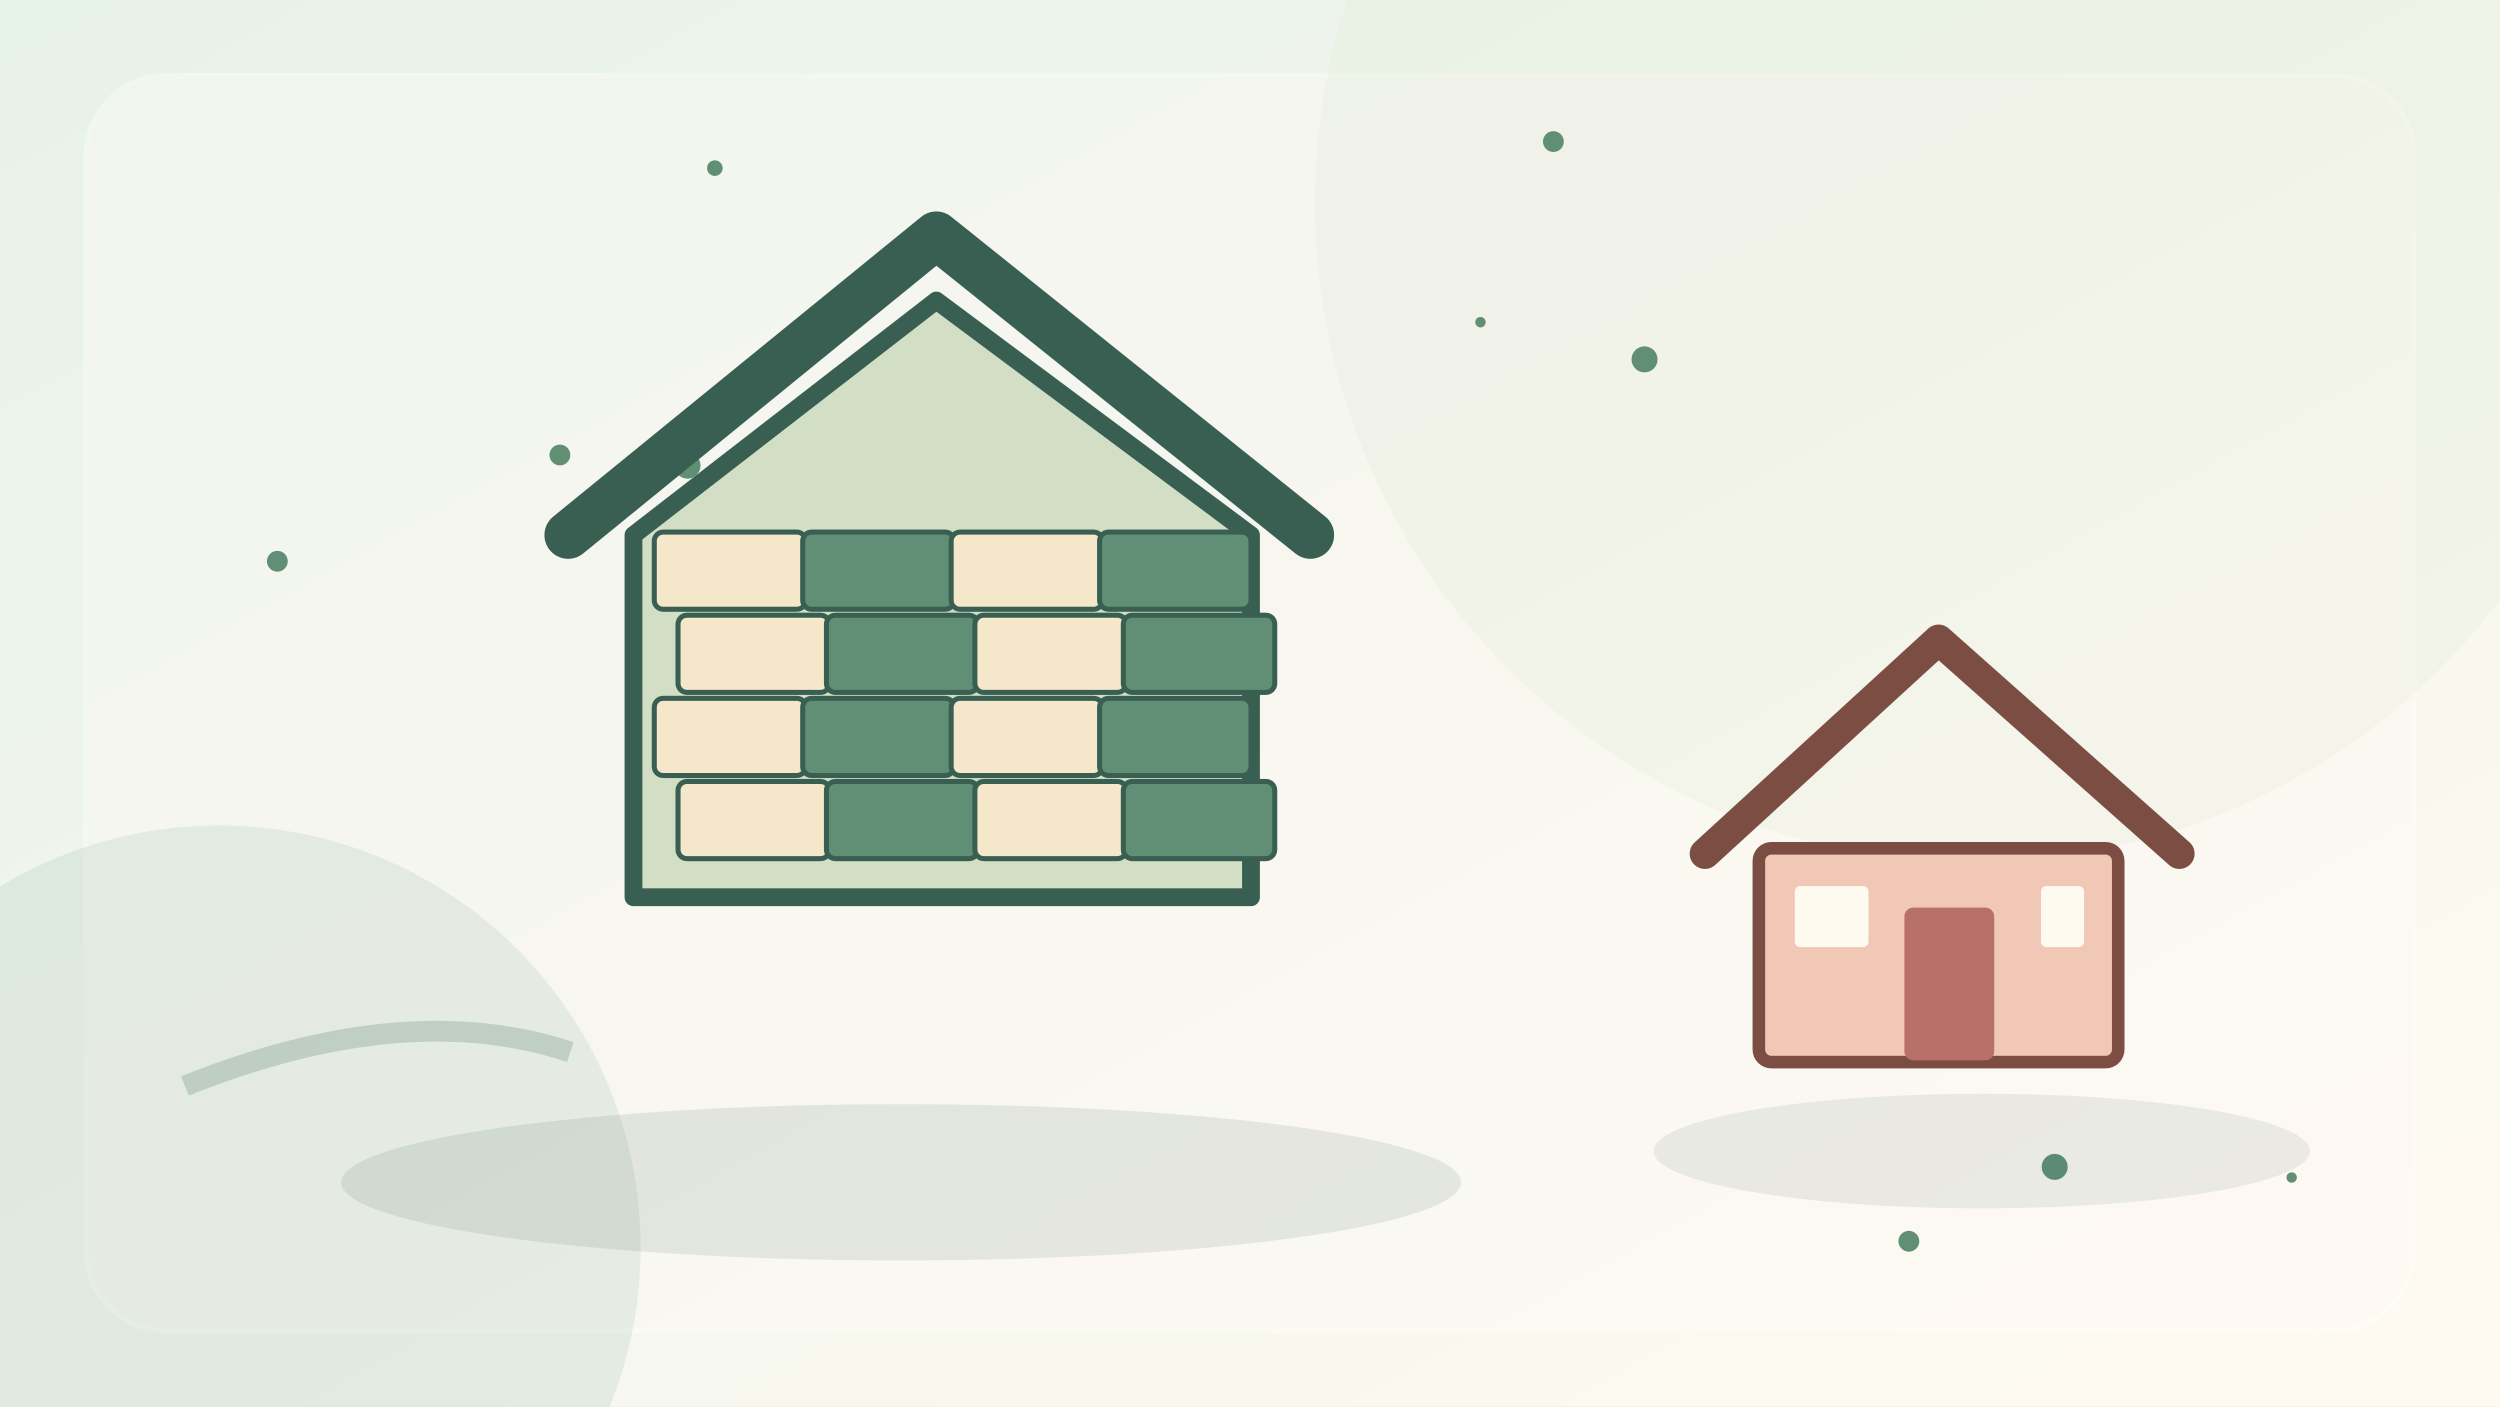
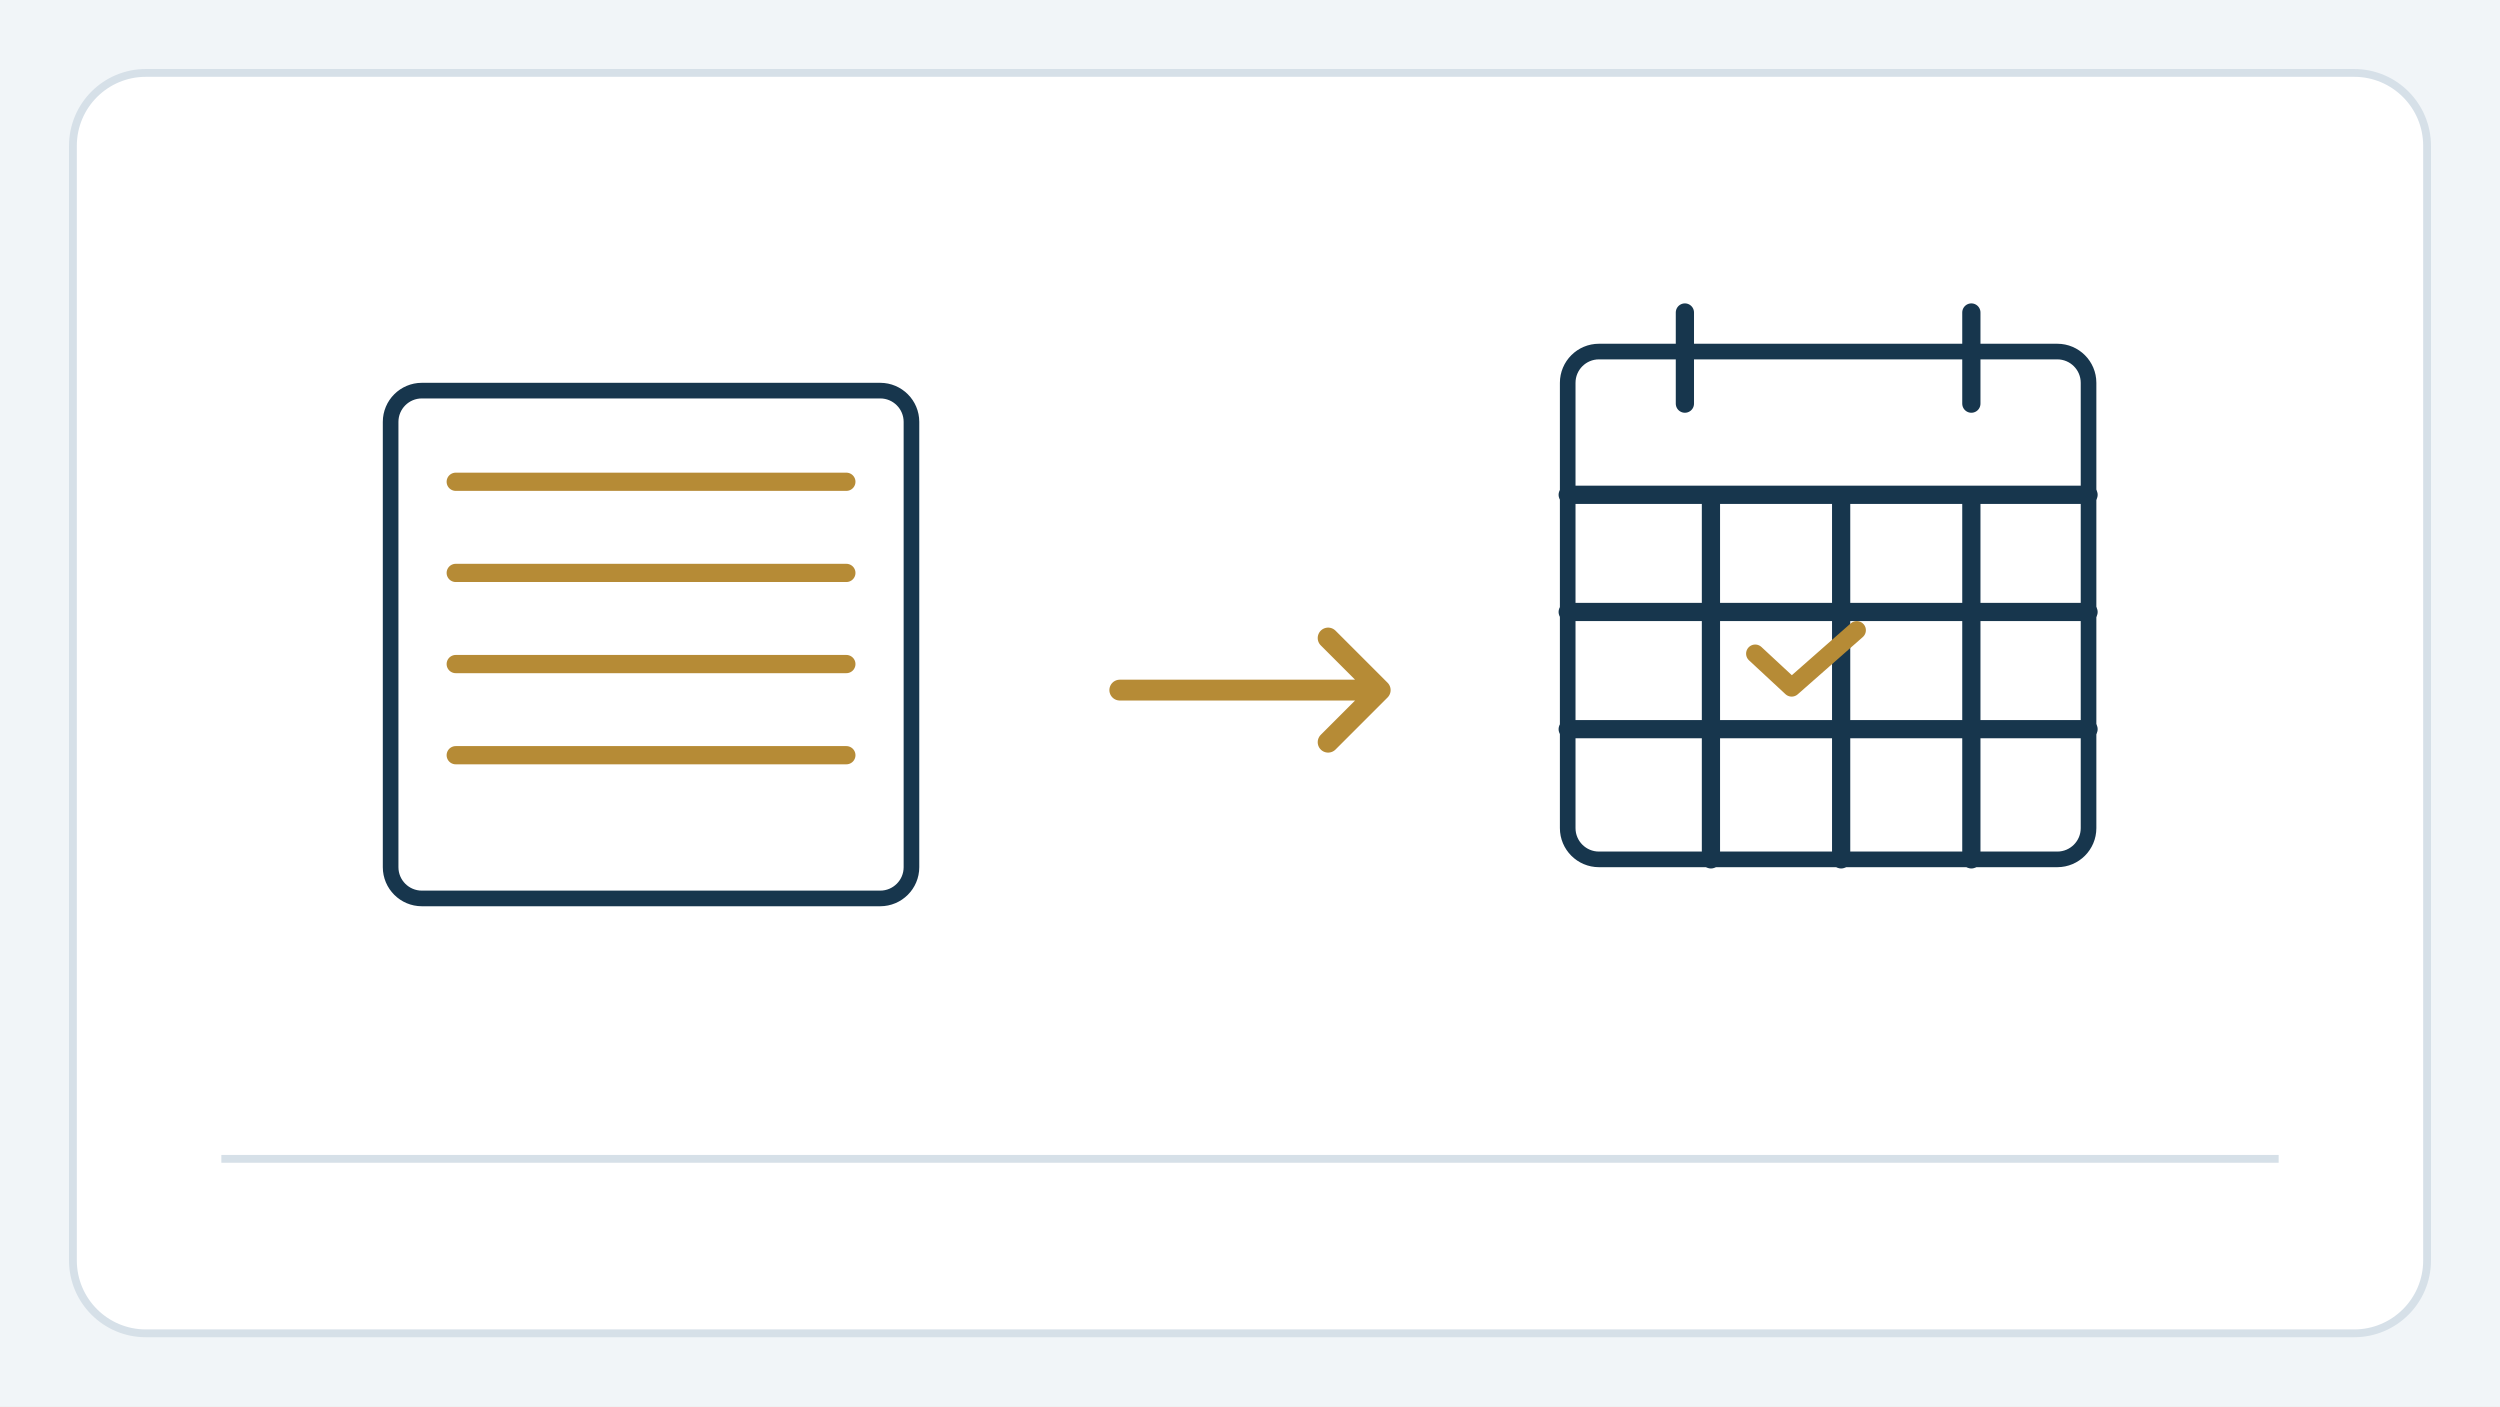
- <svg xmlns="http://www.w3.org/2000/svg" width="960" height="540" viewBox="0 0 960 540" role="img" aria-label="Autorska ilustracja: Hałas podczas prac technicznych">
-   <defs>
-     <linearGradient id="background" x1="0" y1="0" x2="1" y2="1">
-       <stop offset="0" stop-color="#e7f2e9" />
-       <stop offset="1" stop-color="#fffaf1" />
-     </linearGradient>
-   </defs>
-   <rect width="960" height="540" fill="url(#background)" />
-   <rect x="33" y="29" width="894" height="482" rx="31" fill="#fffaf7" opacity=".35" stroke="#fff" stroke-width="2" />
-   <circle cx="758" cy="78" r="253" fill="#d2dfc5" opacity=".16" />
-   <circle cx="84" cy="479" r="162" fill="#618f75" opacity=".12" />
-   <circle cx="782" cy="368.52" r="4" fill="#618f75" stroke="none" stroke-width="4" />
-   <circle cx="631.5" cy="138" r="5" fill="#618f75" stroke="none" stroke-width="4" />
-   <circle cx="733" cy="476.64" r="4" fill="#618f75" stroke="none" stroke-width="4" />
-   <circle cx="264" cy="178.8" r="5" fill="#618f75" stroke="none" stroke-width="4" />
-   <circle cx="215" cy="174.72" r="4" fill="#618f75" stroke="none" stroke-width="4" />
-   <circle cx="106.5" cy="215.52" r="4" fill="#618f75" stroke="none" stroke-width="4" />
-   <circle cx="449.5" cy="282.84" r="4" fill="#618f75" stroke="none" stroke-width="4" />
-   <circle cx="568.5" cy="123.72" r="2" fill="#618f75" stroke="none" stroke-width="4" />
-   <circle cx="274.5" cy="64.56" r="3" fill="#618f75" stroke="none" stroke-width="4" />
-   <circle cx="880" cy="452.16" r="2" fill="#618f75" stroke="none" stroke-width="4" />
-   <circle cx="383" cy="197.16" r="3" fill="#618f75" stroke="none" stroke-width="4" />
-   <circle cx="764.5" cy="366.48" r="3" fill="#618f75" stroke="none" stroke-width="4" />
-   <circle cx="302.5" cy="223.68" r="4" fill="#618f75" stroke="none" stroke-width="4" />
-   <circle cx="596.5" cy="54.36" r="4" fill="#618f75" stroke="none" stroke-width="4" />
-   <circle cx="789" cy="448.08" r="5" fill="#618f75" stroke="none" stroke-width="4" />
-   <ellipse cx="346" cy="454" rx="215" ry="30" fill="#395f52" opacity=".12" />
-   <ellipse cx="761" cy="442" rx="126" ry="22" fill="#395f52" opacity=".10" />
-   <g transform="translate(176 47) scale(1.140)">
-     <path d="M37 139L161 38 287 139" fill="none" stroke="#395f52" stroke-width="16" stroke-linejoin="round" stroke-linecap="round" />
-     <path d="M59 139L161 60 267 139V261H59Z" fill="#d2dfc5" stroke="#395f52" stroke-width="6" stroke-linejoin="round" stroke-linecap="round" />
-     <rect x="66" y="138" width="51" height="26" rx="3" fill="#f5e7c9" stroke="#395f52" stroke-width="1.7" />
-     <rect x="116" y="138" width="51" height="26" rx="3" fill="#618f75" stroke="#395f52" stroke-width="1.7" />
-     <rect x="166" y="138" width="51" height="26" rx="3" fill="#f5e7c9" stroke="#395f52" stroke-width="1.7" />
-     <rect x="216" y="138" width="51" height="26" rx="3" fill="#618f75" stroke="#395f52" stroke-width="1.7" />
-     <rect x="74" y="166" width="51" height="26" rx="3" fill="#f5e7c9" stroke="#395f52" stroke-width="1.7" />
-     <rect x="124" y="166" width="51" height="26" rx="3" fill="#618f75" stroke="#395f52" stroke-width="1.7" />
-     <rect x="174" y="166" width="51" height="26" rx="3" fill="#f5e7c9" stroke="#395f52" stroke-width="1.7" />
-     <rect x="224" y="166" width="51" height="26" rx="3" fill="#618f75" stroke="#395f52" stroke-width="1.7" />
-     <rect x="66" y="194" width="51" height="26" rx="3" fill="#f5e7c9" stroke="#395f52" stroke-width="1.7" />
-     <rect x="116" y="194" width="51" height="26" rx="3" fill="#618f75" stroke="#395f52" stroke-width="1.7" />
-     <rect x="166" y="194" width="51" height="26" rx="3" fill="#f5e7c9" stroke="#395f52" stroke-width="1.7" />
-     <rect x="216" y="194" width="51" height="26" rx="3" fill="#618f75" stroke="#395f52" stroke-width="1.7" />
-     <rect x="74" y="222" width="51" height="26" rx="3" fill="#f5e7c9" stroke="#395f52" stroke-width="1.7" />
-     <rect x="124" y="222" width="51" height="26" rx="3" fill="#618f75" stroke="#395f52" stroke-width="1.7" />
-     <rect x="174" y="222" width="51" height="26" rx="3" fill="#f5e7c9" stroke="#395f52" stroke-width="1.7" />
-     <rect x="224" y="222" width="51" height="26" rx="3" fill="#618f75" stroke="#395f52" stroke-width="1.7" />
+ <svg xmlns="http://www.w3.org/2000/svg" width="960" height="540" viewBox="0 0 960 540" role="img" aria-label="Hałas podczas prac technicznych — wentylacja i kalendarz">
+   <rect width="960" height="540" fill="#f1f5f8" />
+   <rect x="28" y="28" width="904" height="484" rx="28" fill="#fff" stroke="#d6e0e8" stroke-width="3" />
+   <g transform="translate(85 85)">
+     <rect x="65" y="65" width="200" height="195" rx="12" fill="#fff" stroke="#17364d" stroke-width="6" />
+     <path d="M90 100H240 M90 135H240 M90 170H240 M90 205H240" fill="none" stroke="#b68b36" stroke-width="7" stroke-linecap="round" stroke-linejoin="round" />
  </g>
-   <g transform="translate(634 225) scale(0.690)">
-     <path d="M30 149L160 30 294 149" fill="none" stroke="#7c4e43" stroke-width="17" stroke-linejoin="round" stroke-linecap="round" />
-     <rect x="60" y="146" width="200" height="119" rx="7" fill="#f0c8b5" stroke="#7c4e43" stroke-width="7" />
-     <rect x="141" y="179" width="50" height="85" rx="5" fill="#b97068" stroke="none" stroke-width="4" />
-     <rect x="80" y="167" width="41" height="34" rx="3" fill="#fffaf0" stroke="none" stroke-width="4" />
-     <rect x="217" y="167" width="24" height="34" rx="3" fill="#fffaf0" stroke="none" stroke-width="4" />
+   <g transform="translate(542 85)">
+     <rect x="60" y="50" width="200" height="195" rx="12" fill="#fff" stroke="#17364d" stroke-width="6" />
+     <path d="M60 105H260 M115 105V245 M165 105V245 M215 105V245 M60 150H260 M60 195H260 M105 35V70 M215 35V70" fill="none" stroke="#17364d" stroke-width="7" stroke-linecap="round" stroke-linejoin="round" />
+     <path d="M132 166L146 179L171 157" fill="none" stroke="#b68b36" stroke-width="7" stroke-linecap="round" stroke-linejoin="round" />
  </g>
-   <path d="M71 417q85-34 148-13" fill="none" stroke="#618f75" opacity=".29" stroke-width="8" />
+   <path d="M430 265H530 M510 245L530 265L510 285" fill="none" stroke="#b68b36" stroke-width="8" stroke-linecap="round" stroke-linejoin="round" />
+   <path d="M85 445H875" fill="none" stroke="#d6e0e8" stroke-width="3" />
</svg>
